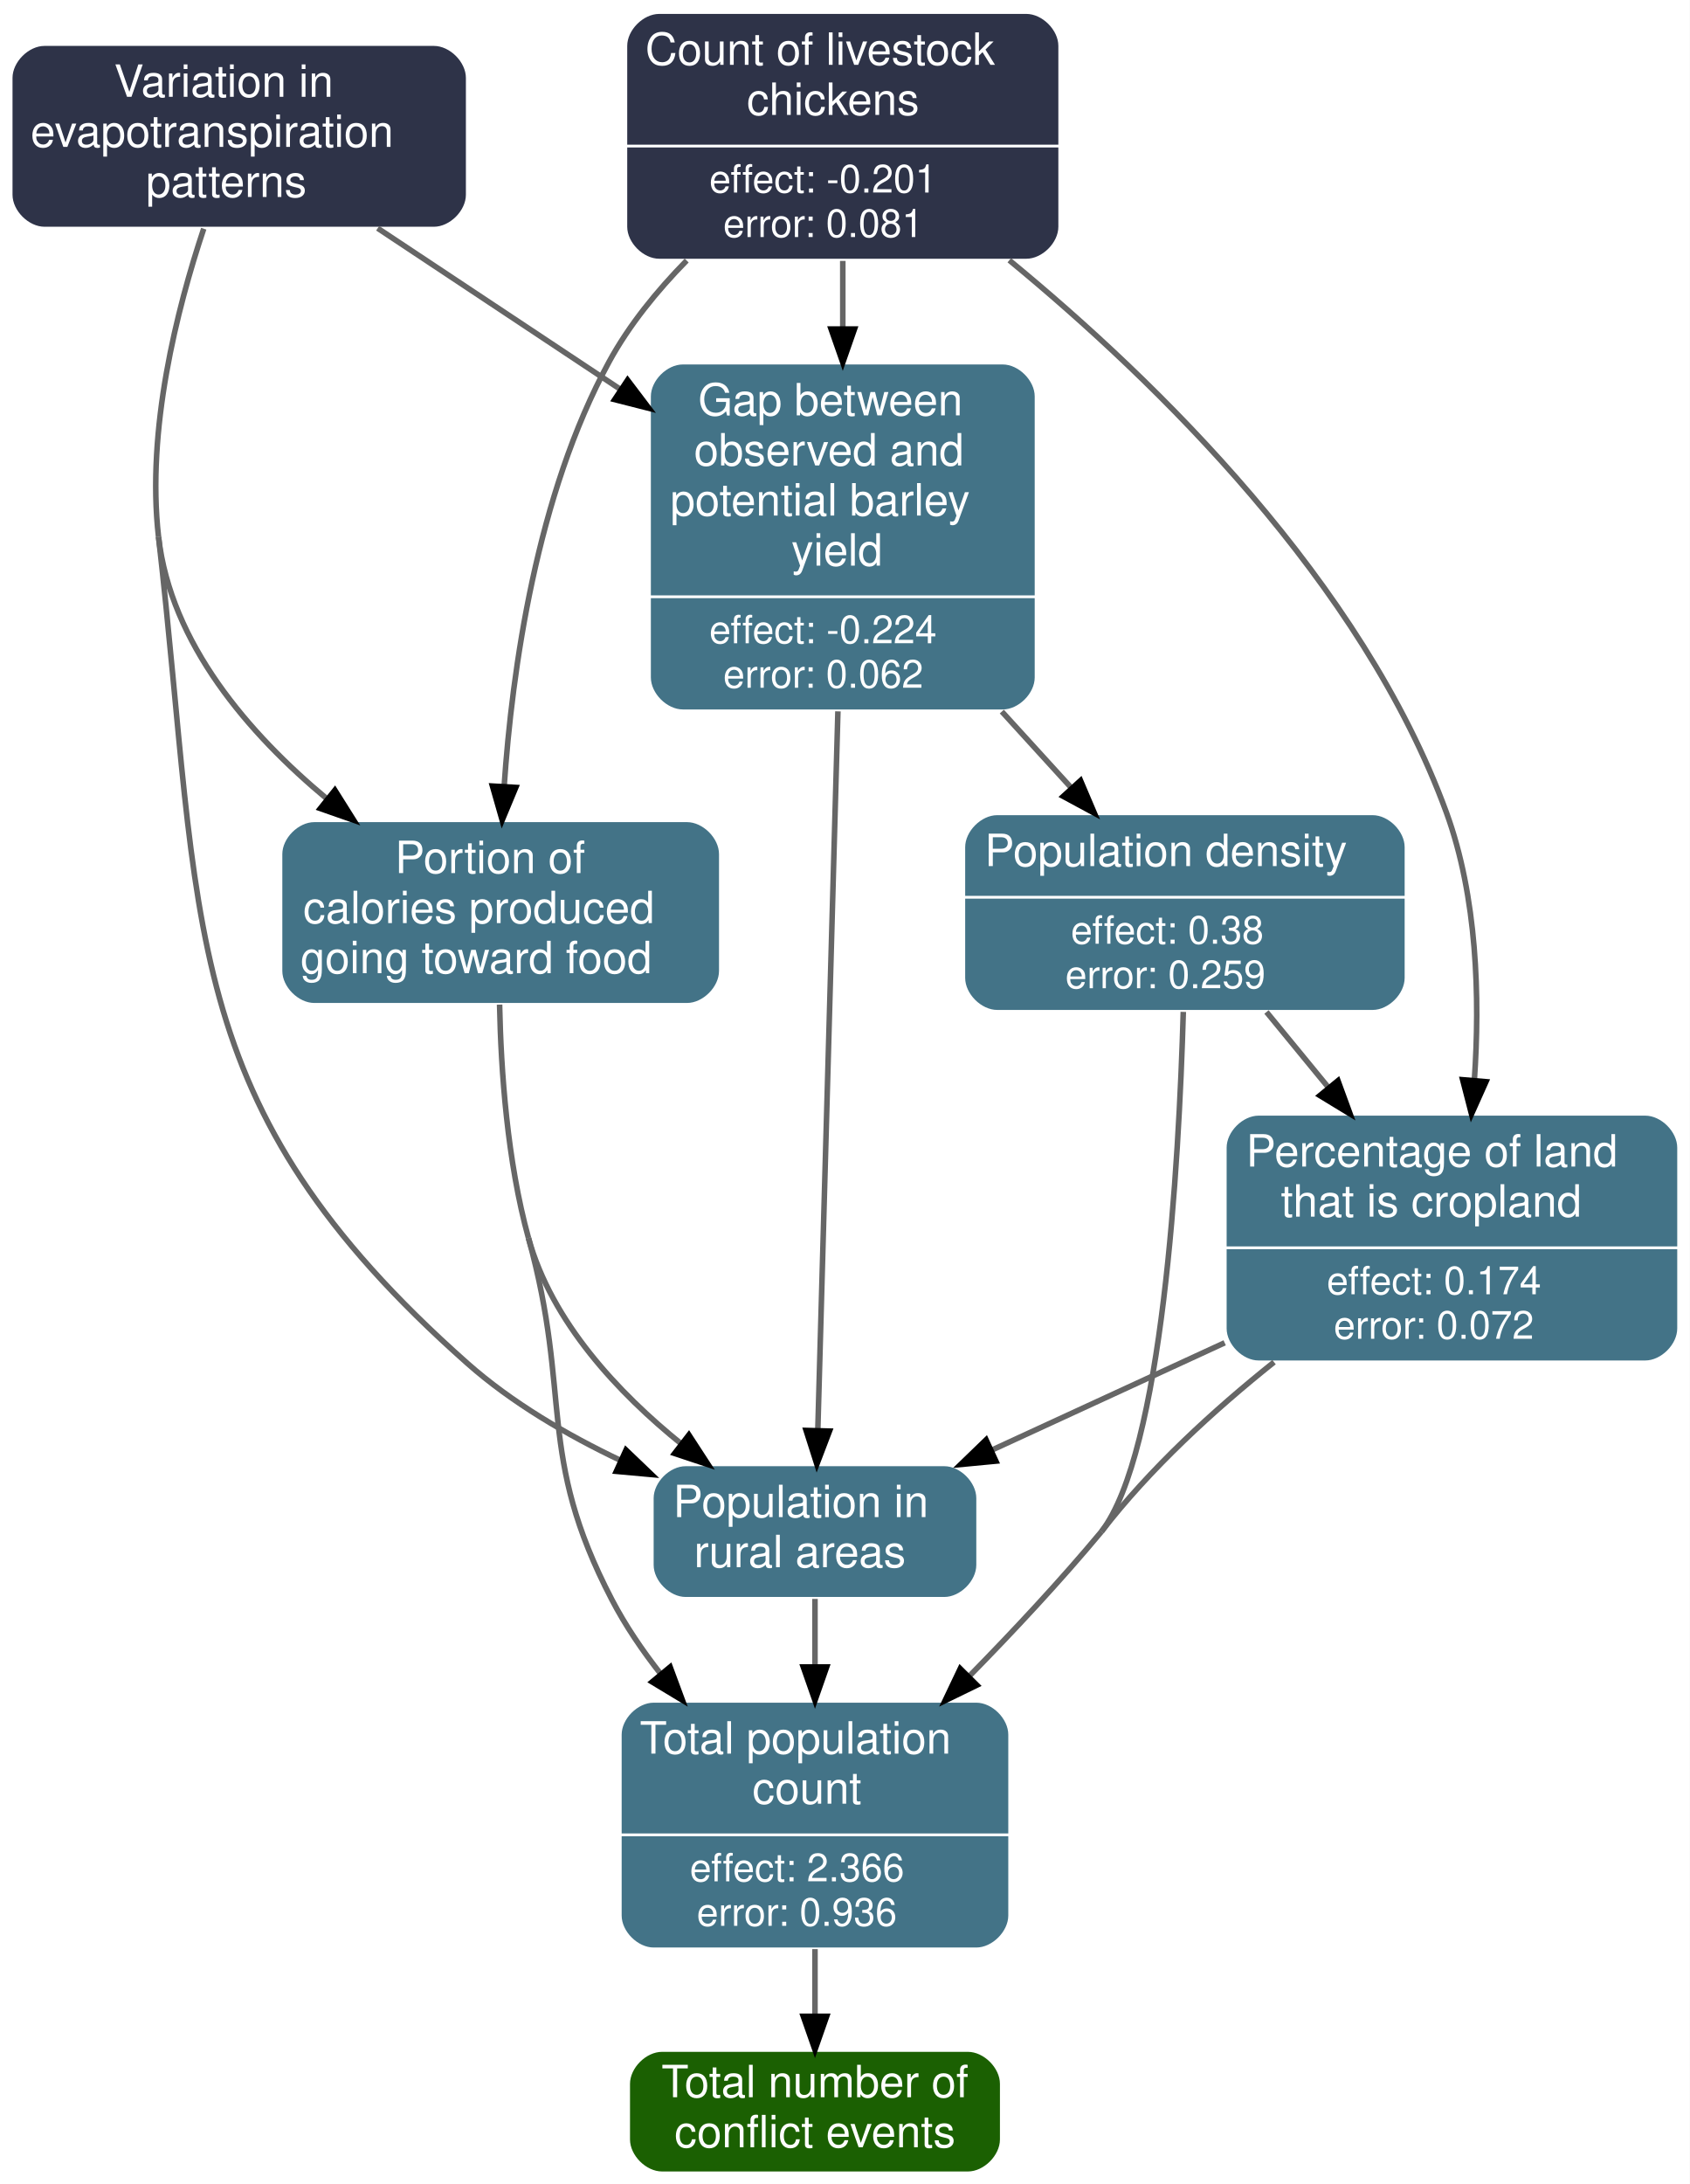
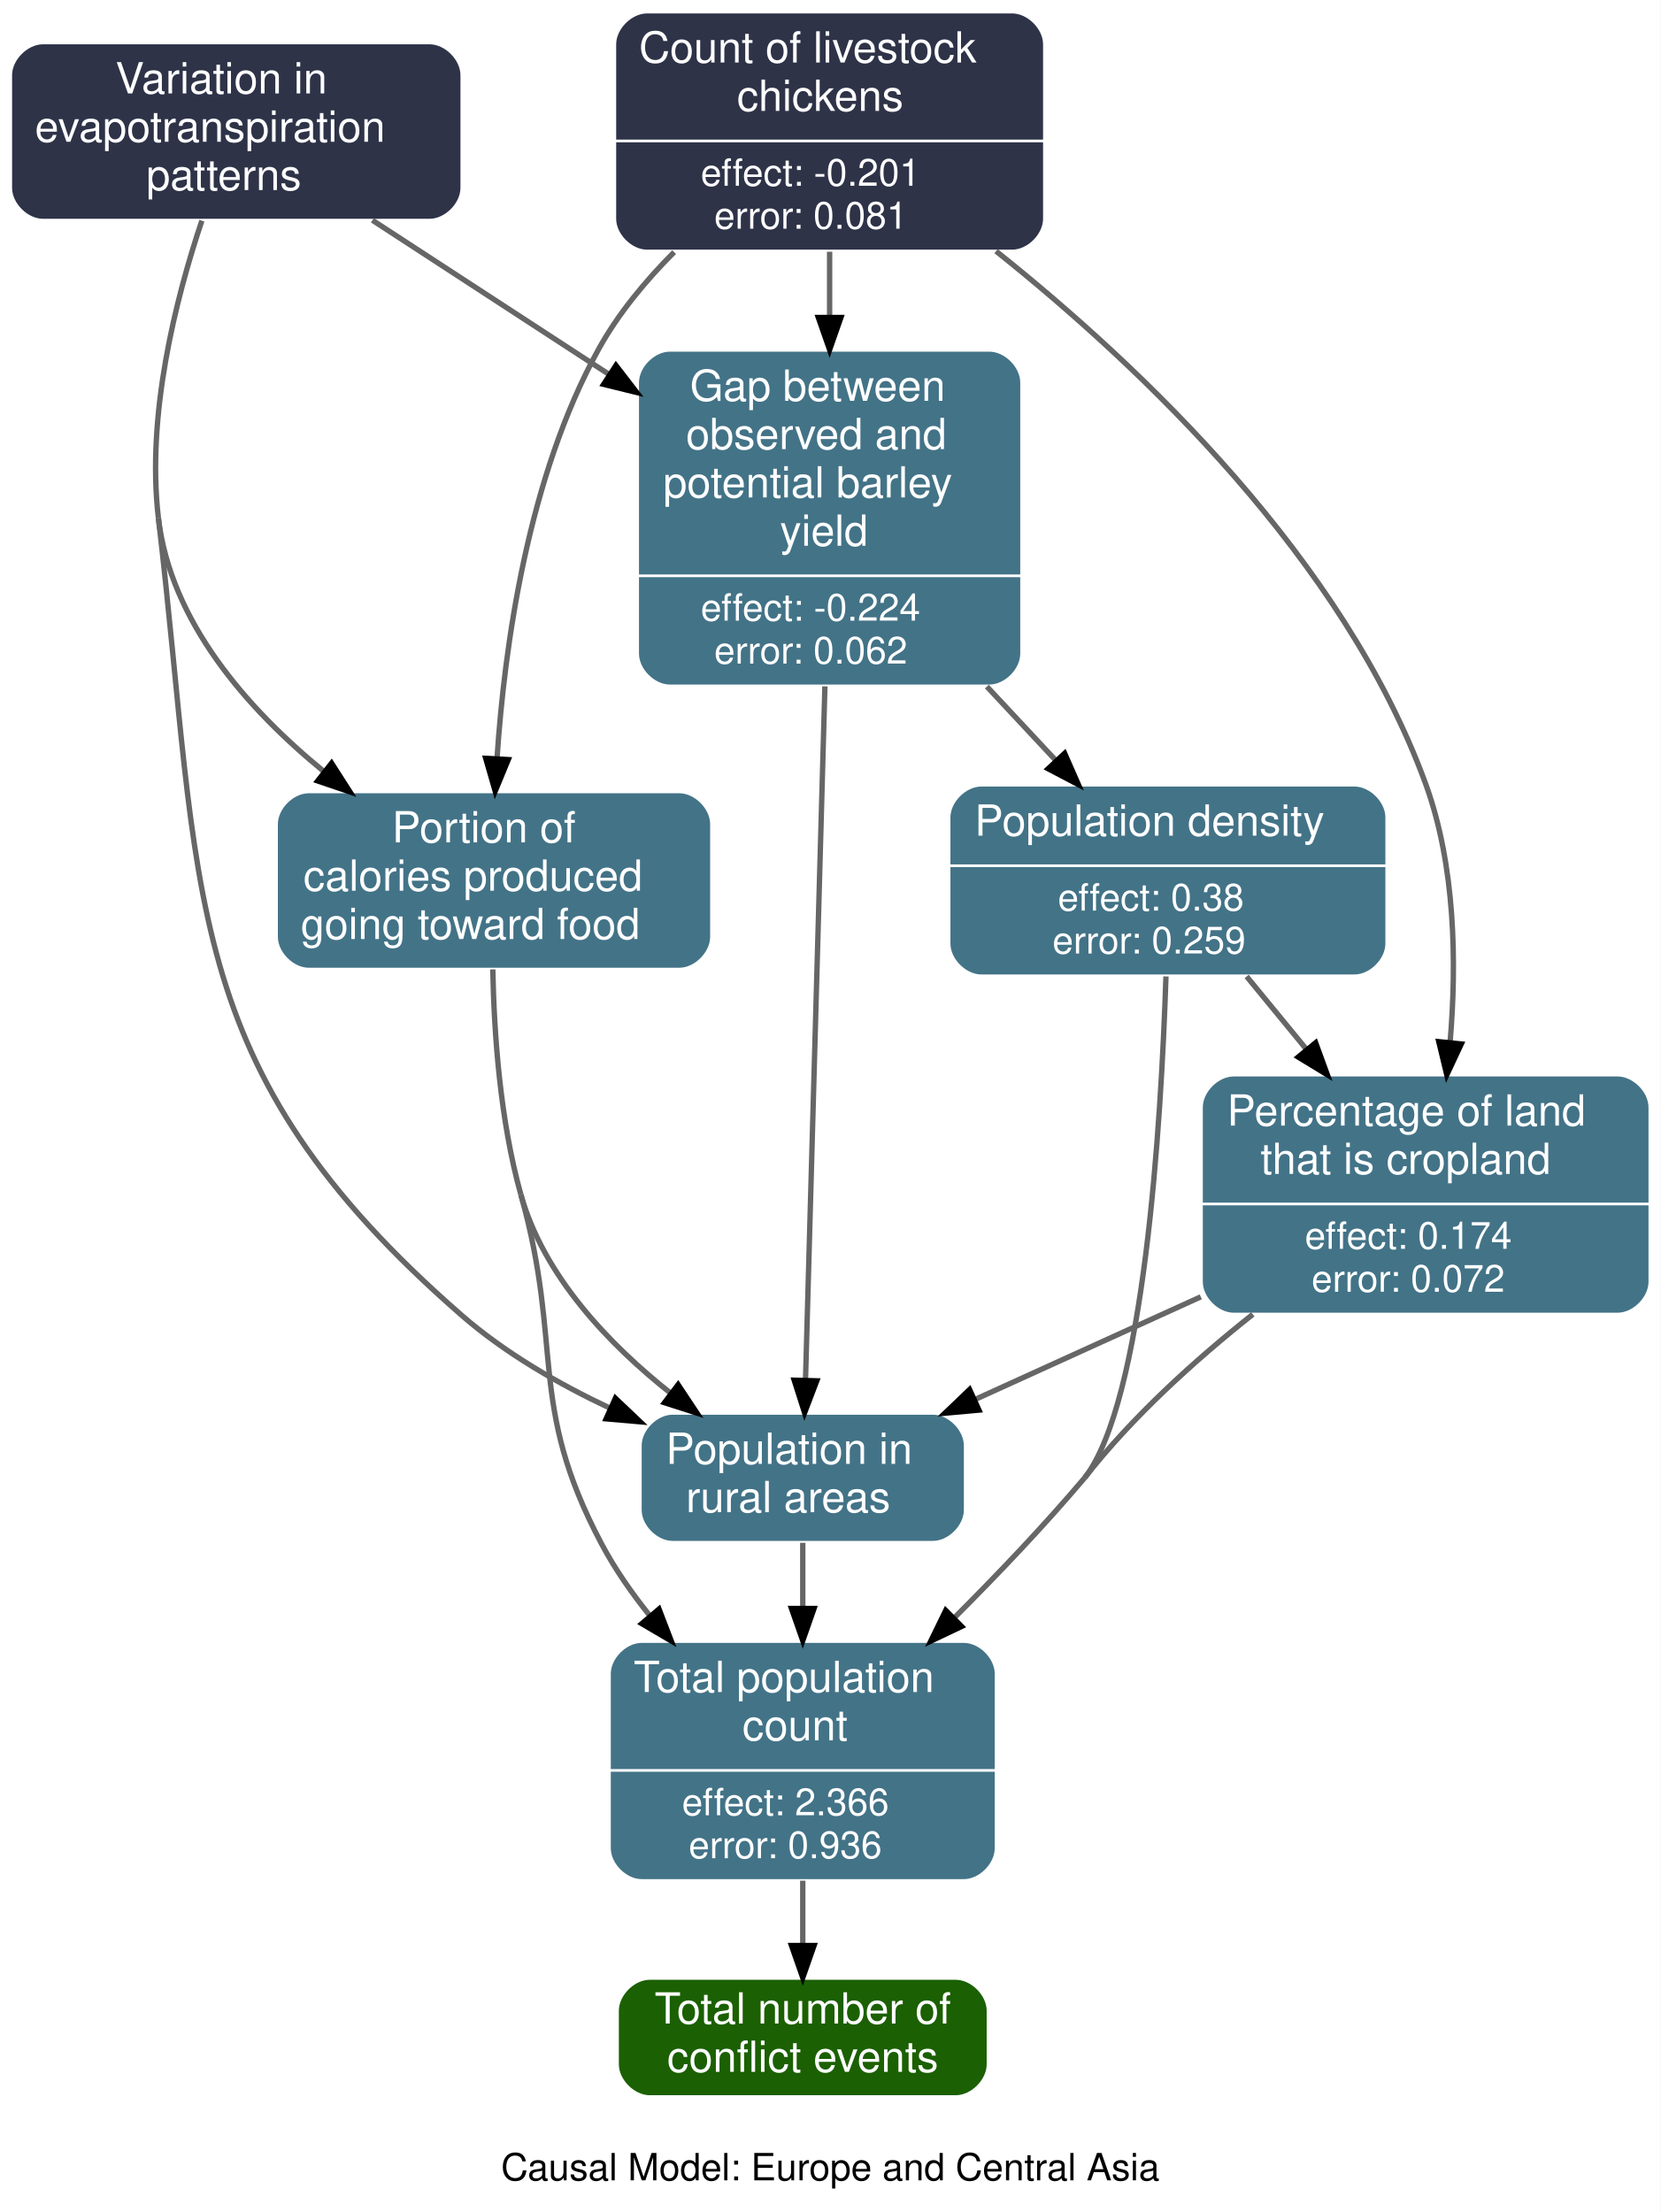
- <svg xmlns="http://www.w3.org/2000/svg" width="" height="" viewBox="0.00 0.00 607.50 785.00" preserveAspectRatio="xMinYMin">
-   <g id="graph0" class="graph" transform="scale(1 1) rotate(0) translate(4 781)">
-     <polygon fill="#ffffff" stroke="transparent" points="-4,4 -4,-781 603.5,-781 603.5,4 -4,4" />
+ <svg xmlns="http://www.w3.org/2000/svg" width="" height="" viewBox="0.00 0.00 618.50 824.00" preserveAspectRatio="xMinYMin">
+   <g id="graph0" class="graph" transform="scale(1 1) rotate(0) translate(4 820)">
+     <polygon fill="#ffffff" stroke="transparent" points="-4,4 -4,-820 614.5,-820 614.5,4 -4,4" />
+     <text text-anchor="middle" x="305.25" y="-7.8" font-family="Helvetica, Arial, sans-serif" font-size="14.00" fill="#000000">Causal Model: Europe and Central Asia</text>
    <g id="node1" class="node rankA">
-       <path fill="none" stroke="#000000" d="M12,-699C12,-699 152,-699 152,-699 158,-699 164,-705 164,-711 164,-711 164,-753 164,-753 164,-759 158,-765 152,-765 152,-765 12,-765 12,-765 6,-765 0,-759 0,-753 0,-753 0,-711 0,-711 0,-705 6,-699 12,-699" />
-       <text text-anchor="start" x="37" y="-746.2" font-family="Helvetica, Arial, sans-serif" font-size="16.00" fill="#000000">Variation in</text>
-       <text text-anchor="start" x="7" y="-728.2" font-family="Helvetica, Arial, sans-serif" font-size="16.00" fill="#000000">evapotranspiration</text>
-       <text text-anchor="start" x="48.5" y="-710.2" font-family="Helvetica, Arial, sans-serif" font-size="16.00" fill="#000000">patterns</text>
+       <path fill="none" stroke="#000000" d="M12,-738C12,-738 156,-738 156,-738 162,-738 168,-744 168,-750 168,-750 168,-792 168,-792 168,-798 162,-804 156,-804 156,-804 12,-804 12,-804 6,-804 0,-798 0,-792 0,-792 0,-750 0,-750 0,-744 6,-738 12,-738" />
+       <text text-anchor="start" x="39" y="-785.2" font-family="Helvetica, Arial, sans-serif" font-size="16.00" fill="#000000">Variation in</text>
+       <text text-anchor="start" x="9" y="-767.2" font-family="Helvetica, Arial, sans-serif" font-size="16.00" fill="#000000">evapotranspiration</text>
+       <text text-anchor="start" x="50.5" y="-749.2" font-family="Helvetica, Arial, sans-serif" font-size="16.00" fill="#000000">patterns</text>
    </g>
    <g id="node3" class="node rankB">
-       <path fill="none" stroke="#000000" d="M241.5,-525.5C241.5,-525.5 356.5,-525.5 356.5,-525.5 362.5,-525.5 368.5,-531.5 368.5,-537.5 368.5,-537.5 368.5,-638.5 368.5,-638.5 368.5,-644.5 362.5,-650.5 356.5,-650.5 356.5,-650.5 241.5,-650.5 241.5,-650.5 235.5,-650.5 229.5,-644.5 229.5,-638.5 229.5,-638.5 229.5,-537.5 229.5,-537.5 229.5,-531.5 235.5,-525.5 241.5,-525.5" />
-       <text text-anchor="start" x="247" y="-631.7" font-family="Helvetica, Arial, sans-serif" font-size="16.00" fill="#000000">Gap between</text>
-       <text text-anchor="start" x="245.5" y="-613.7" font-family="Helvetica, Arial, sans-serif" font-size="16.00" fill="#000000">observed and</text>
-       <text text-anchor="start" x="237" y="-595.7" font-family="Helvetica, Arial, sans-serif" font-size="16.00" fill="#000000">potential barley</text>
-       <text text-anchor="start" x="280.5" y="-577.7" font-family="Helvetica, Arial, sans-serif" font-size="16.00" fill="#000000">yield</text>
-       <polyline fill="none" stroke="#000000" points="229.5,-566.5 368.5,-566.5 " />
-       <text text-anchor="start" x="251" y="-549.8" font-family="Helvetica, Arial, sans-serif" font-size="14.00" fill="#000000">effect: -0.224</text>
-       <text text-anchor="start" x="256" y="-533.8" font-family="Helvetica, Arial, sans-serif" font-size="14.00" fill="#000000">error: 0.062</text>
+       <path fill="none" stroke="#000000" d="M245.5,-564.5C245.5,-564.5 364.5,-564.5 364.5,-564.5 370.5,-564.5 376.5,-570.5 376.5,-576.5 376.5,-576.5 376.5,-677.5 376.5,-677.5 376.5,-683.5 370.5,-689.5 364.5,-689.5 364.5,-689.5 245.5,-689.5 245.5,-689.5 239.5,-689.5 233.5,-683.5 233.5,-677.5 233.5,-677.5 233.5,-576.5 233.5,-576.5 233.5,-570.5 239.5,-564.5 245.5,-564.5" />
+       <text text-anchor="start" x="253" y="-670.7" font-family="Helvetica, Arial, sans-serif" font-size="16.00" fill="#000000">Gap between</text>
+       <text text-anchor="start" x="251.5" y="-652.7" font-family="Helvetica, Arial, sans-serif" font-size="16.00" fill="#000000">observed and</text>
+       <text text-anchor="start" x="243" y="-634.7" font-family="Helvetica, Arial, sans-serif" font-size="16.00" fill="#000000">potential barley</text>
+       <text text-anchor="start" x="286.5" y="-616.7" font-family="Helvetica, Arial, sans-serif" font-size="16.00" fill="#000000">yield</text>
+       <polyline fill="none" stroke="#000000" points="233.5,-605.5 376.5,-605.5 " />
+       <text text-anchor="start" x="257" y="-588.8" font-family="Helvetica, Arial, sans-serif" font-size="14.00" fill="#000000">effect: -0.224</text>
+       <text text-anchor="start" x="262" y="-572.8" font-family="Helvetica, Arial, sans-serif" font-size="14.00" fill="#000000">error: 0.062</text>
    </g>
    <g id="edge1" class="edge">
-       <path fill="none" stroke="#000000" stroke-width="2" d="M131.784,-698.963C157.64,-681.806 189.863,-660.423 219.101,-641.021" />
-       <polygon fill="#000000" stroke="#000000" stroke-width="2" points="221.627,-644.385 229.303,-634.25 216.982,-637.386 221.627,-644.385" />
+       <path fill="none" stroke="#000000" stroke-width="2" d="M134.702,-737.963C160.807,-720.954 193.283,-699.793 222.854,-680.525" />
+       <polygon fill="#000000" stroke="#000000" stroke-width="2" points="225.416,-683.869 233.177,-673.798 220.83,-676.831 225.416,-683.869" />
    </g>
    <g id="node4" class="node rankB">
-       <path fill="none" stroke="#000000" d="M242.5,-206.5C242.5,-206.5 335.5,-206.5 335.5,-206.5 341.5,-206.5 347.5,-212.5 347.5,-218.5 347.5,-218.5 347.5,-242.5 347.5,-242.5 347.5,-248.5 341.5,-254.5 335.5,-254.5 335.5,-254.5 242.5,-254.5 242.5,-254.5 236.5,-254.5 230.5,-248.5 230.5,-242.5 230.5,-242.5 230.5,-218.5 230.5,-218.5 230.5,-212.5 236.5,-206.5 242.5,-206.5" />
-       <text text-anchor="start" x="238" y="-235.7" font-family="Helvetica, Arial, sans-serif" font-size="16.00" fill="#000000">Population in</text>
-       <text text-anchor="start" x="245.5" y="-217.7" font-family="Helvetica, Arial, sans-serif" font-size="16.00" fill="#000000">rural areas</text>
+       <path fill="none" stroke="#000000" d="M246.5,-245.5C246.5,-245.5 343.5,-245.5 343.5,-245.5 349.5,-245.5 355.5,-251.5 355.5,-257.5 355.5,-257.5 355.5,-281.5 355.5,-281.5 355.5,-287.5 349.5,-293.5 343.5,-293.5 343.5,-293.5 246.5,-293.5 246.5,-293.5 240.5,-293.5 234.5,-287.5 234.5,-281.5 234.5,-281.5 234.5,-257.5 234.5,-257.5 234.5,-251.5 240.5,-245.5 246.5,-245.5" />
+       <text text-anchor="start" x="244" y="-274.7" font-family="Helvetica, Arial, sans-serif" font-size="16.00" fill="#000000">Population in</text>
+       <text text-anchor="start" x="251.5" y="-256.7" font-family="Helvetica, Arial, sans-serif" font-size="16.00" fill="#000000">rural areas</text>
    </g>
    <g id="edge2" class="edge">
-       <path fill="none" stroke="#000000" stroke-width="2" d="M69.244,-698.793C59.557,-669.768 48.591,-626.383 53,-588" />
-       <path fill="none" stroke="#000000" stroke-width="2" d="M53,-588C69.081,-448.003 58.534,-384.459 164,-291 179.989,-276.831 199.885,-265.223 219.068,-256.1" />
-       <polygon fill="#000000" stroke="#000000" stroke-width="2" points="221.062,-259.807 230.245,-251.015 217.583,-252.161 221.062,-259.807" />
+       <path fill="none" stroke="#000000" stroke-width="2" d="M71.186,-737.786C61.461,-708.757 50.474,-665.369 55,-627" />
+       <path fill="none" stroke="#000000" stroke-width="2" d="M55,-627C71.546,-486.741 61.491,-422.747 168,-330 184.165,-315.924 204.172,-304.389 223.488,-295.307" />
+       <polygon fill="#000000" stroke="#000000" stroke-width="2" points="225.215,-299.135 234.431,-290.378 221.765,-291.476 225.215,-299.135" />
    </g>
    <g id="node8" class="node rankB">
-       <path fill="none" stroke="#000000" d="M109,-420C109,-420 243,-420 243,-420 249,-420 255,-426 255,-432 255,-432 255,-474 255,-474 255,-480 249,-486 243,-486 243,-486 109,-486 109,-486 103,-486 97,-480 97,-474 97,-474 97,-432 97,-432 97,-426 103,-420 109,-420" />
-       <text text-anchor="start" x="138" y="-467.2" font-family="Helvetica, Arial, sans-serif" font-size="16.00" fill="#000000">Portion of</text>
-       <text text-anchor="start" x="105" y="-449.2" font-family="Helvetica, Arial, sans-serif" font-size="16.00" fill="#000000">calories produced</text>
-       <text text-anchor="start" x="104" y="-431.2" font-family="Helvetica, Arial, sans-serif" font-size="16.00" fill="#000000">going toward food</text>
+       <path fill="none" stroke="#000000" d="M111,-459C111,-459 249,-459 249,-459 255,-459 261,-465 261,-471 261,-471 261,-513 261,-513 261,-519 255,-525 249,-525 249,-525 111,-525 111,-525 105,-525 99,-519 99,-513 99,-513 99,-471 99,-471 99,-465 105,-459 111,-459" />
+       <text text-anchor="start" x="142" y="-506.2" font-family="Helvetica, Arial, sans-serif" font-size="16.00" fill="#000000">Portion of</text>
+       <text text-anchor="start" x="109" y="-488.2" font-family="Helvetica, Arial, sans-serif" font-size="16.00" fill="#000000">calories produced</text>
+       <text text-anchor="start" x="108" y="-470.2" font-family="Helvetica, Arial, sans-serif" font-size="16.00" fill="#000000">going toward food</text>
    </g>
    <g id="edge3" class="edge">
-       <path fill="none" stroke="#000000" stroke-width="2" d="M53,-588C57.405,-549.653 85.435,-517.248 113.626,-493.806" />
-       <polygon fill="#000000" stroke="#000000" stroke-width="2" points="116.395,-496.97 123.158,-486.204 111.157,-490.402 116.395,-496.97" />
+       <path fill="none" stroke="#000000" stroke-width="2" d="M55,-627C59.556,-588.383 88.046,-555.965 116.677,-532.583" />
+       <polygon fill="#000000" stroke="#000000" stroke-width="2" points="119.498,-535.709 126.357,-525.004 114.319,-529.095 119.498,-535.709" />
    </g>
    <g id="node2" class="node rankA">
-       <path fill="none" stroke="#000000" d="M233,-687.5C233,-687.5 365,-687.5 365,-687.5 371,-687.5 377,-693.5 377,-699.5 377,-699.5 377,-764.5 377,-764.5 377,-770.5 371,-776.5 365,-776.5 365,-776.5 233,-776.5 233,-776.5 227,-776.5 221,-770.5 221,-764.5 221,-764.5 221,-699.5 221,-699.5 221,-693.5 227,-687.5 233,-687.5" />
-       <text text-anchor="start" x="228" y="-757.7" font-family="Helvetica, Arial, sans-serif" font-size="16.00" fill="#000000">Count of livestock</text>
-       <text text-anchor="start" x="264.5" y="-739.7" font-family="Helvetica, Arial, sans-serif" font-size="16.00" fill="#000000">chickens</text>
-       <polyline fill="none" stroke="#000000" points="221,-728.5 377,-728.5 " />
-       <text text-anchor="start" x="251" y="-711.8" font-family="Helvetica, Arial, sans-serif" font-size="14.00" fill="#000000">effect: -0.201</text>
-       <text text-anchor="start" x="256" y="-695.8" font-family="Helvetica, Arial, sans-serif" font-size="14.00" fill="#000000">error: 0.081</text>
+       <path fill="none" stroke="#000000" d="M237,-726.5C237,-726.5 373,-726.5 373,-726.5 379,-726.5 385,-732.5 385,-738.5 385,-738.5 385,-803.5 385,-803.5 385,-809.5 379,-815.5 373,-815.5 373,-815.5 237,-815.5 237,-815.5 231,-815.5 225,-809.5 225,-803.5 225,-803.5 225,-738.5 225,-738.5 225,-732.5 231,-726.5 237,-726.5" />
+       <text text-anchor="start" x="234" y="-796.7" font-family="Helvetica, Arial, sans-serif" font-size="16.00" fill="#000000">Count of livestock</text>
+       <text text-anchor="start" x="270.5" y="-778.7" font-family="Helvetica, Arial, sans-serif" font-size="16.00" fill="#000000">chickens</text>
+       <polyline fill="none" stroke="#000000" points="225,-767.5 385,-767.5 " />
+       <text text-anchor="start" x="257" y="-750.8" font-family="Helvetica, Arial, sans-serif" font-size="14.00" fill="#000000">effect: -0.201</text>
+       <text text-anchor="start" x="262" y="-734.8" font-family="Helvetica, Arial, sans-serif" font-size="14.00" fill="#000000">error: 0.081</text>
    </g>
    <g id="edge4" class="edge">
-       <path fill="none" stroke="#000000" stroke-width="2" d="M299,-687.227C299,-679.461 299,-671.199 299,-662.886" />
-       <polygon fill="#000000" stroke="#000000" stroke-width="2" points="303.2,-662.722 299,-650.722 294.8,-662.722 303.2,-662.722" />
+       <path fill="none" stroke="#000000" stroke-width="2" d="M305,-726.227C305,-718.461 305,-710.199 305,-701.886" />
+       <polygon fill="#000000" stroke="#000000" stroke-width="2" points="309.2,-701.722 305,-689.722 300.8,-701.722 309.2,-701.722" />
    </g>
    <g id="node5" class="node rankB">
-       <path fill="none" stroke="#000000" d="M448.5,-291.5C448.5,-291.5 587.5,-291.5 587.5,-291.5 593.5,-291.5 599.5,-297.5 599.5,-303.5 599.5,-303.5 599.5,-368.5 599.5,-368.5 599.5,-374.5 593.5,-380.5 587.5,-380.5 587.5,-380.5 448.5,-380.5 448.5,-380.5 442.5,-380.5 436.5,-374.5 436.5,-368.5 436.5,-368.5 436.5,-303.5 436.5,-303.5 436.5,-297.5 442.5,-291.5 448.5,-291.5" />
-       <text text-anchor="start" x="444" y="-361.7" font-family="Helvetica, Arial, sans-serif" font-size="16.00" fill="#000000">Percentage of land</text>
-       <text text-anchor="start" x="456.5" y="-343.7" font-family="Helvetica, Arial, sans-serif" font-size="16.00" fill="#000000">that is cropland</text>
-       <polyline fill="none" stroke="#000000" points="436.5,-332.5 599.5,-332.5 " />
-       <text text-anchor="start" x="473" y="-315.8" font-family="Helvetica, Arial, sans-serif" font-size="14.00" fill="#000000">effect: 0.174</text>
-       <text text-anchor="start" x="475.5" y="-299.8" font-family="Helvetica, Arial, sans-serif" font-size="14.00" fill="#000000">error: 0.072</text>
+       <path fill="none" stroke="#000000" d="M455.5,-330.5C455.5,-330.5 598.5,-330.5 598.5,-330.5 604.5,-330.5 610.5,-336.5 610.5,-342.5 610.5,-342.5 610.5,-407.5 610.5,-407.5 610.5,-413.5 604.5,-419.5 598.5,-419.5 598.5,-419.5 455.5,-419.5 455.5,-419.5 449.5,-419.5 443.5,-413.5 443.5,-407.5 443.5,-407.5 443.5,-342.5 443.5,-342.5 443.5,-336.5 449.5,-330.5 455.5,-330.5" />
+       <text text-anchor="start" x="453" y="-400.7" font-family="Helvetica, Arial, sans-serif" font-size="16.00" fill="#000000">Percentage of land</text>
+       <text text-anchor="start" x="465.5" y="-382.7" font-family="Helvetica, Arial, sans-serif" font-size="16.00" fill="#000000">that is cropland</text>
+       <polyline fill="none" stroke="#000000" points="443.5,-371.5 610.5,-371.5 " />
+       <text text-anchor="start" x="482" y="-354.8" font-family="Helvetica, Arial, sans-serif" font-size="14.00" fill="#000000">effect: 0.174</text>
+       <text text-anchor="start" x="484.5" y="-338.8" font-family="Helvetica, Arial, sans-serif" font-size="14.00" fill="#000000">error: 0.072</text>
    </g>
    <g id="edge5" class="edge">
-       <path fill="none" stroke="#000000" stroke-width="2" d="M358.863,-687.459C412.004,-643.752 485.773,-571.745 516,-489 527.126,-458.543 528.097,-422.346 526.067,-392.808" />
-       <polygon fill="#000000" stroke="#000000" stroke-width="2" points="530.23,-392.196 525.034,-380.592 521.86,-392.904 530.23,-392.196" />
+       <path fill="none" stroke="#000000" stroke-width="2" d="M366.986,-726.447C421.464,-682.983 496.648,-611.36 527,-528 538.093,-497.534 538.607,-461.337 536.109,-431.8" />
+       <polygon fill="#000000" stroke="#000000" stroke-width="2" points="540.26,-431.103 534.876,-419.586 531.903,-431.947 540.26,-431.103" />
    </g>
    <g id="edge6" class="edge">
-       <path fill="none" stroke="#000000" stroke-width="2" d="M242.877,-687.351C232.22,-676.485 222.175,-664.163 215,-651 188.884,-603.085 180.11,-540.179 177.244,-498.262" />
-       <polygon fill="#000000" stroke="#000000" stroke-width="2" points="181.434,-497.967 176.543,-486.232 173.048,-498.456 181.434,-497.967" />
+       <path fill="none" stroke="#000000" stroke-width="2" d="M247.094,-726.092C236.348,-715.322 226.243,-703.104 219,-690 192.603,-642.239 183.89,-579.3 181.114,-537.333" />
+       <polygon fill="#000000" stroke="#000000" stroke-width="2" points="185.304,-537.035 180.442,-525.287 176.917,-537.503 185.304,-537.035" />
    </g>
    <g id="edge7" class="edge">
-       <path fill="none" stroke="#000000" stroke-width="2" d="M297.247,-525.319C295.154,-450.507 291.725,-327.906 290.023,-267.086" />
-       <polygon fill="#000000" stroke="#000000" stroke-width="2" points="294.212,-266.617 289.678,-254.739 285.815,-266.852 294.212,-266.617" />
+       <path fill="none" stroke="#000000" stroke-width="2" d="M303.247,-564.319C301.154,-489.507 297.725,-366.906 296.023,-306.086" />
+       <polygon fill="#000000" stroke="#000000" stroke-width="2" points="300.212,-305.617 295.678,-293.739 291.815,-305.852 300.212,-305.617" />
    </g>
    <g id="node7" class="node rankB">
-       <path fill="none" stroke="#000000" d="M354.5,-417.5C354.5,-417.5 489.5,-417.5 489.5,-417.5 495.5,-417.5 501.5,-423.5 501.5,-429.5 501.5,-429.5 501.5,-476.5 501.5,-476.5 501.5,-482.5 495.5,-488.5 489.5,-488.5 489.5,-488.5 354.5,-488.5 354.5,-488.5 348.5,-488.5 342.5,-482.5 342.5,-476.5 342.5,-476.5 342.5,-429.5 342.5,-429.5 342.5,-423.5 348.5,-417.5 354.5,-417.5" />
-       <text text-anchor="start" x="350" y="-469.7" font-family="Helvetica, Arial, sans-serif" font-size="16.00" fill="#000000">Population density</text>
-       <polyline fill="none" stroke="#000000" points="342.5,-458.5 501.5,-458.5 " />
-       <text text-anchor="start" x="381" y="-441.8" font-family="Helvetica, Arial, sans-serif" font-size="14.00" fill="#000000">effect: 0.38</text>
-       <text text-anchor="start" x="379" y="-425.8" font-family="Helvetica, Arial, sans-serif" font-size="14.00" fill="#000000">error: 0.259</text>
+       <path fill="none" stroke="#000000" d="M361.5,-456.5C361.5,-456.5 500.5,-456.5 500.5,-456.5 506.5,-456.5 512.5,-462.5 512.5,-468.5 512.5,-468.5 512.5,-515.5 512.5,-515.5 512.5,-521.5 506.5,-527.5 500.5,-527.5 500.5,-527.5 361.5,-527.5 361.5,-527.5 355.5,-527.5 349.5,-521.5 349.5,-515.5 349.5,-515.5 349.5,-468.5 349.5,-468.5 349.5,-462.5 355.5,-456.5 361.5,-456.5" />
+       <text text-anchor="start" x="359" y="-508.7" font-family="Helvetica, Arial, sans-serif" font-size="16.00" fill="#000000">Population density</text>
+       <polyline fill="none" stroke="#000000" points="349.5,-497.5 512.5,-497.5 " />
+       <text text-anchor="start" x="390" y="-480.8" font-family="Helvetica, Arial, sans-serif" font-size="14.00" fill="#000000">effect: 0.38</text>
+       <text text-anchor="start" x="388" y="-464.8" font-family="Helvetica, Arial, sans-serif" font-size="14.00" fill="#000000">error: 0.259</text>
    </g>
    <g id="edge8" class="edge">
-       <path fill="none" stroke="#000000" stroke-width="2" d="M356.179,-525.243C364.653,-515.942 373.237,-506.52 381.284,-497.689" />
-       <polygon fill="#000000" stroke="#000000" stroke-width="2" points="384.469,-500.428 389.447,-488.729 378.26,-494.771 384.469,-500.428" />
+       <path fill="none" stroke="#000000" stroke-width="2" d="M363.574,-564.243C372.255,-554.942 381.048,-545.52 389.291,-536.689" />
+       <polygon fill="#000000" stroke="#000000" stroke-width="2" points="392.535,-539.367 397.653,-527.729 386.394,-533.636 392.535,-539.367" />
    </g>
    <g id="node6" class="node rankB">
-       <path fill="none" stroke="#000000" d="M231,-80.5C231,-80.5 347,-80.5 347,-80.5 353,-80.5 359,-86.5 359,-92.5 359,-92.5 359,-157.5 359,-157.5 359,-163.5 353,-169.5 347,-169.5 347,-169.5 231,-169.5 231,-169.5 225,-169.5 219,-163.5 219,-157.5 219,-157.5 219,-92.5 219,-92.5 219,-86.5 225,-80.5 231,-80.5" />
-       <text text-anchor="start" x="226" y="-150.7" font-family="Helvetica, Arial, sans-serif" font-size="16.00" fill="#000000">Total population</text>
-       <text text-anchor="start" x="266.5" y="-132.7" font-family="Helvetica, Arial, sans-serif" font-size="16.00" fill="#000000">count</text>
-       <polyline fill="none" stroke="#000000" points="219,-121.5 359,-121.5 " />
-       <text text-anchor="start" x="244" y="-104.8" font-family="Helvetica, Arial, sans-serif" font-size="14.00" fill="#000000">effect: 2.366</text>
-       <text text-anchor="start" x="246.5" y="-88.8" font-family="Helvetica, Arial, sans-serif" font-size="14.00" fill="#000000">error: 0.936</text>
+       <path fill="none" stroke="#000000" d="M235,-119.5C235,-119.5 355,-119.5 355,-119.5 361,-119.5 367,-125.5 367,-131.5 367,-131.5 367,-196.5 367,-196.5 367,-202.5 361,-208.5 355,-208.5 355,-208.5 235,-208.5 235,-208.5 229,-208.5 223,-202.5 223,-196.5 223,-196.5 223,-131.5 223,-131.5 223,-125.5 229,-119.5 235,-119.5" />
+       <text text-anchor="start" x="232" y="-189.7" font-family="Helvetica, Arial, sans-serif" font-size="16.00" fill="#000000">Total population</text>
+       <text text-anchor="start" x="272.5" y="-171.7" font-family="Helvetica, Arial, sans-serif" font-size="16.00" fill="#000000">count</text>
+       <polyline fill="none" stroke="#000000" points="223,-160.5 367,-160.5 " />
+       <text text-anchor="start" x="250" y="-143.8" font-family="Helvetica, Arial, sans-serif" font-size="14.00" fill="#000000">effect: 2.366</text>
+       <text text-anchor="start" x="252.5" y="-127.8" font-family="Helvetica, Arial, sans-serif" font-size="14.00" fill="#000000">error: 0.936</text>
    </g>
    <g id="edge9" class="edge">
-       <path fill="none" stroke="#000000" stroke-width="2" d="M289,-206.296C289,-198.936 289,-190.515 289,-181.946" />
-       <polygon fill="#000000" stroke="#000000" stroke-width="2" points="293.2,-181.826 289,-169.826 284.8,-181.826 293.2,-181.826" />
+       <path fill="none" stroke="#000000" stroke-width="2" d="M295,-245.296C295,-237.936 295,-229.515 295,-220.946" />
+       <polygon fill="#000000" stroke="#000000" stroke-width="2" points="299.2,-220.826 295,-208.826 290.8,-220.826 299.2,-220.826" />
    </g>
    <g id="edge10" class="edge">
-       <path fill="none" stroke="#000000" stroke-width="2" d="M436.296,-298.359C408.771,-285.678 378.484,-271.725 352.569,-259.786" />
-       <polygon fill="#000000" stroke="#000000" stroke-width="2" points="354.031,-255.835 341.375,-254.629 350.516,-263.465 354.031,-255.835" />
+       <path fill="none" stroke="#000000" stroke-width="2" d="M443.243,-336.912C415.543,-324.316 385.178,-310.508 359.183,-298.687" />
+       <polygon fill="#000000" stroke="#000000" stroke-width="2" points="360.615,-294.724 347.953,-293.58 357.138,-302.371 360.615,-294.724" />
    </g>
    <g id="edge11" class="edge">
-       <path fill="none" stroke="#000000" stroke-width="2" d="M454.041,-291.406C432.431,-274.155 409.399,-253.111 392,-230.5" />
+       <path fill="none" stroke="#000000" stroke-width="2" d="M462.635,-330.396C440.864,-313.144 417.629,-292.102 400,-269.5" />
    </g>
    <g id="node9" class="node rankC">
-       <path fill="none" stroke="#000000" d="M344,-44C344,-44 234,-44 234,-44 228,-44 222,-38 222,-32 222,-32 222,-12 222,-12 222,-6 228,0 234,0 234,0 344,0 344,0 350,0 356,-6 356,-12 356,-12 356,-32 356,-32 356,-38 350,-44 344,-44" />
-       <text text-anchor="middle" x="289" y="-27.2" font-family="Helvetica, Arial, sans-serif" font-size="16.00" fill="#000000">Total number of</text>
-       <text text-anchor="middle" x="289" y="-9.2" font-family="Helvetica, Arial, sans-serif" font-size="16.00" fill="#000000">conflict events</text>
+       <path fill="none" stroke="#000000" d="M352,-83C352,-83 238,-83 238,-83 232,-83 226,-77 226,-71 226,-71 226,-51 226,-51 226,-45 232,-39 238,-39 238,-39 352,-39 352,-39 358,-39 364,-45 364,-51 364,-51 364,-71 364,-71 364,-77 358,-83 352,-83" />
+       <text text-anchor="middle" x="295" y="-66.2" font-family="Helvetica, Arial, sans-serif" font-size="16.00" fill="#000000">Total number of</text>
+       <text text-anchor="middle" x="295" y="-48.2" font-family="Helvetica, Arial, sans-serif" font-size="16.00" fill="#000000">conflict events</text>
    </g>
    <g id="edge12" class="edge">
-       <path fill="none" stroke="#000000" stroke-width="2" d="M289,-80.422C289,-72.411 289,-64.172 289,-56.501" />
-       <polygon fill="#000000" stroke="#000000" stroke-width="2" points="293.2,-56.265 289,-44.265 284.8,-56.265 293.2,-56.265" />
+       <path fill="none" stroke="#000000" stroke-width="2" d="M295,-119.422C295,-111.411 295,-103.172 295,-95.501" />
+       <polygon fill="#000000" stroke="#000000" stroke-width="2" points="299.2,-95.265 295,-83.265 290.8,-95.265 299.2,-95.265" />
    </g>
    <g id="edge13" class="edge">
-       <path fill="none" stroke="#000000" stroke-width="2" d="M451.325,-417.26C458.364,-408.682 466.038,-399.329 473.592,-390.122" />
-       <polygon fill="#000000" stroke="#000000" stroke-width="2" points="477.025,-392.56 481.39,-380.619 470.531,-387.231 477.025,-392.56" />
+       <path fill="none" stroke="#000000" stroke-width="2" d="M460.325,-456.26C467.364,-447.682 475.038,-438.329 482.592,-429.122" />
+       <polygon fill="#000000" stroke="#000000" stroke-width="2" points="486.025,-431.56 490.39,-419.619 479.531,-426.231 486.025,-431.56" />
    </g>
    <g id="edge14" class="edge">
-       <path fill="none" stroke="#000000" stroke-width="2" d="M421.418,-417.295C419.832,-361.988 413.928,-258.997 392,-230.5" />
-       <path fill="none" stroke="#000000" stroke-width="2" d="M392,-230.5C377.354,-212.904 360.37,-194.725 344.469,-178.52" />
-       <polygon fill="#000000" stroke="#000000" stroke-width="2" points="347.197,-175.306 335.769,-169.736 341.229,-181.217 347.197,-175.306" />
+       <path fill="none" stroke="#000000" stroke-width="2" d="M430.275,-456.265C428.462,-400.916 422.128,-297.87 400,-269.5" />
+       <path fill="none" stroke="#000000" stroke-width="2" d="M400,-269.5C385.074,-251.854 367.762,-233.661 351.552,-217.457" />
+       <polygon fill="#000000" stroke="#000000" stroke-width="2" points="354.164,-214.133 342.682,-208.675 348.255,-220.103 354.164,-214.133" />
    </g>
    <g id="edge15" class="edge">
-       <path fill="none" stroke="#000000" stroke-width="2" d="M186,-336C194.355,-305.776 218.298,-280.321 240.999,-261.99" />
-       <polygon fill="#000000" stroke="#000000" stroke-width="2" points="243.669,-265.235 250.602,-254.577 238.537,-258.585 243.669,-265.235" />
+       <path fill="none" stroke="#000000" stroke-width="2" d="M190,-375C198.52,-344.63 222.786,-319.236 245.846,-300.978" />
+       <polygon fill="#000000" stroke="#000000" stroke-width="2" points="248.569,-304.185 255.606,-293.596 243.501,-297.485 248.569,-304.185" />
    </g>
    <g id="edge16" class="edge">
-       <path fill="none" stroke="#000000" stroke-width="2" d="M175.61,-419.901C176.102,-396.154 178.368,-363.608 186,-336" />
-       <path fill="none" stroke="#000000" stroke-width="2" d="M186,-336C201.799,-278.847 188.61,-258.591 216,-206 220.828,-196.729 226.97,-187.688 233.634,-179.211" />
-       <polygon fill="#000000" stroke="#000000" stroke-width="2" points="236.927,-181.82 241.338,-169.896 230.454,-176.467 236.927,-181.82" />
+       <path fill="none" stroke="#000000" stroke-width="2" d="M179.545,-458.883C180.007,-435.127 182.263,-402.578 190,-375" />
+       <path fill="none" stroke="#000000" stroke-width="2" d="M190,-375C206.017,-317.908 192.257,-297.406 220,-245 224.951,-235.647 231.256,-226.56 238.1,-218.06" />
+       <polygon fill="#000000" stroke="#000000" stroke-width="2" points="241.455,-220.598 246.013,-208.73 235.048,-215.165 241.455,-220.598" />
    </g>
  </g>
  <style>.node path {
  stroke: #fff;
}
.node text {
  fill: #fff;
}
.node polyline {
  stroke: #fff;
}
.rankA path {
  fill: #2e3348;
}
.rankB path {
  fill: #437387;
}
.rankC path {
  fill: #1b6002;
}
.edge path {
  stroke: #666;
};
</style>
</svg>
